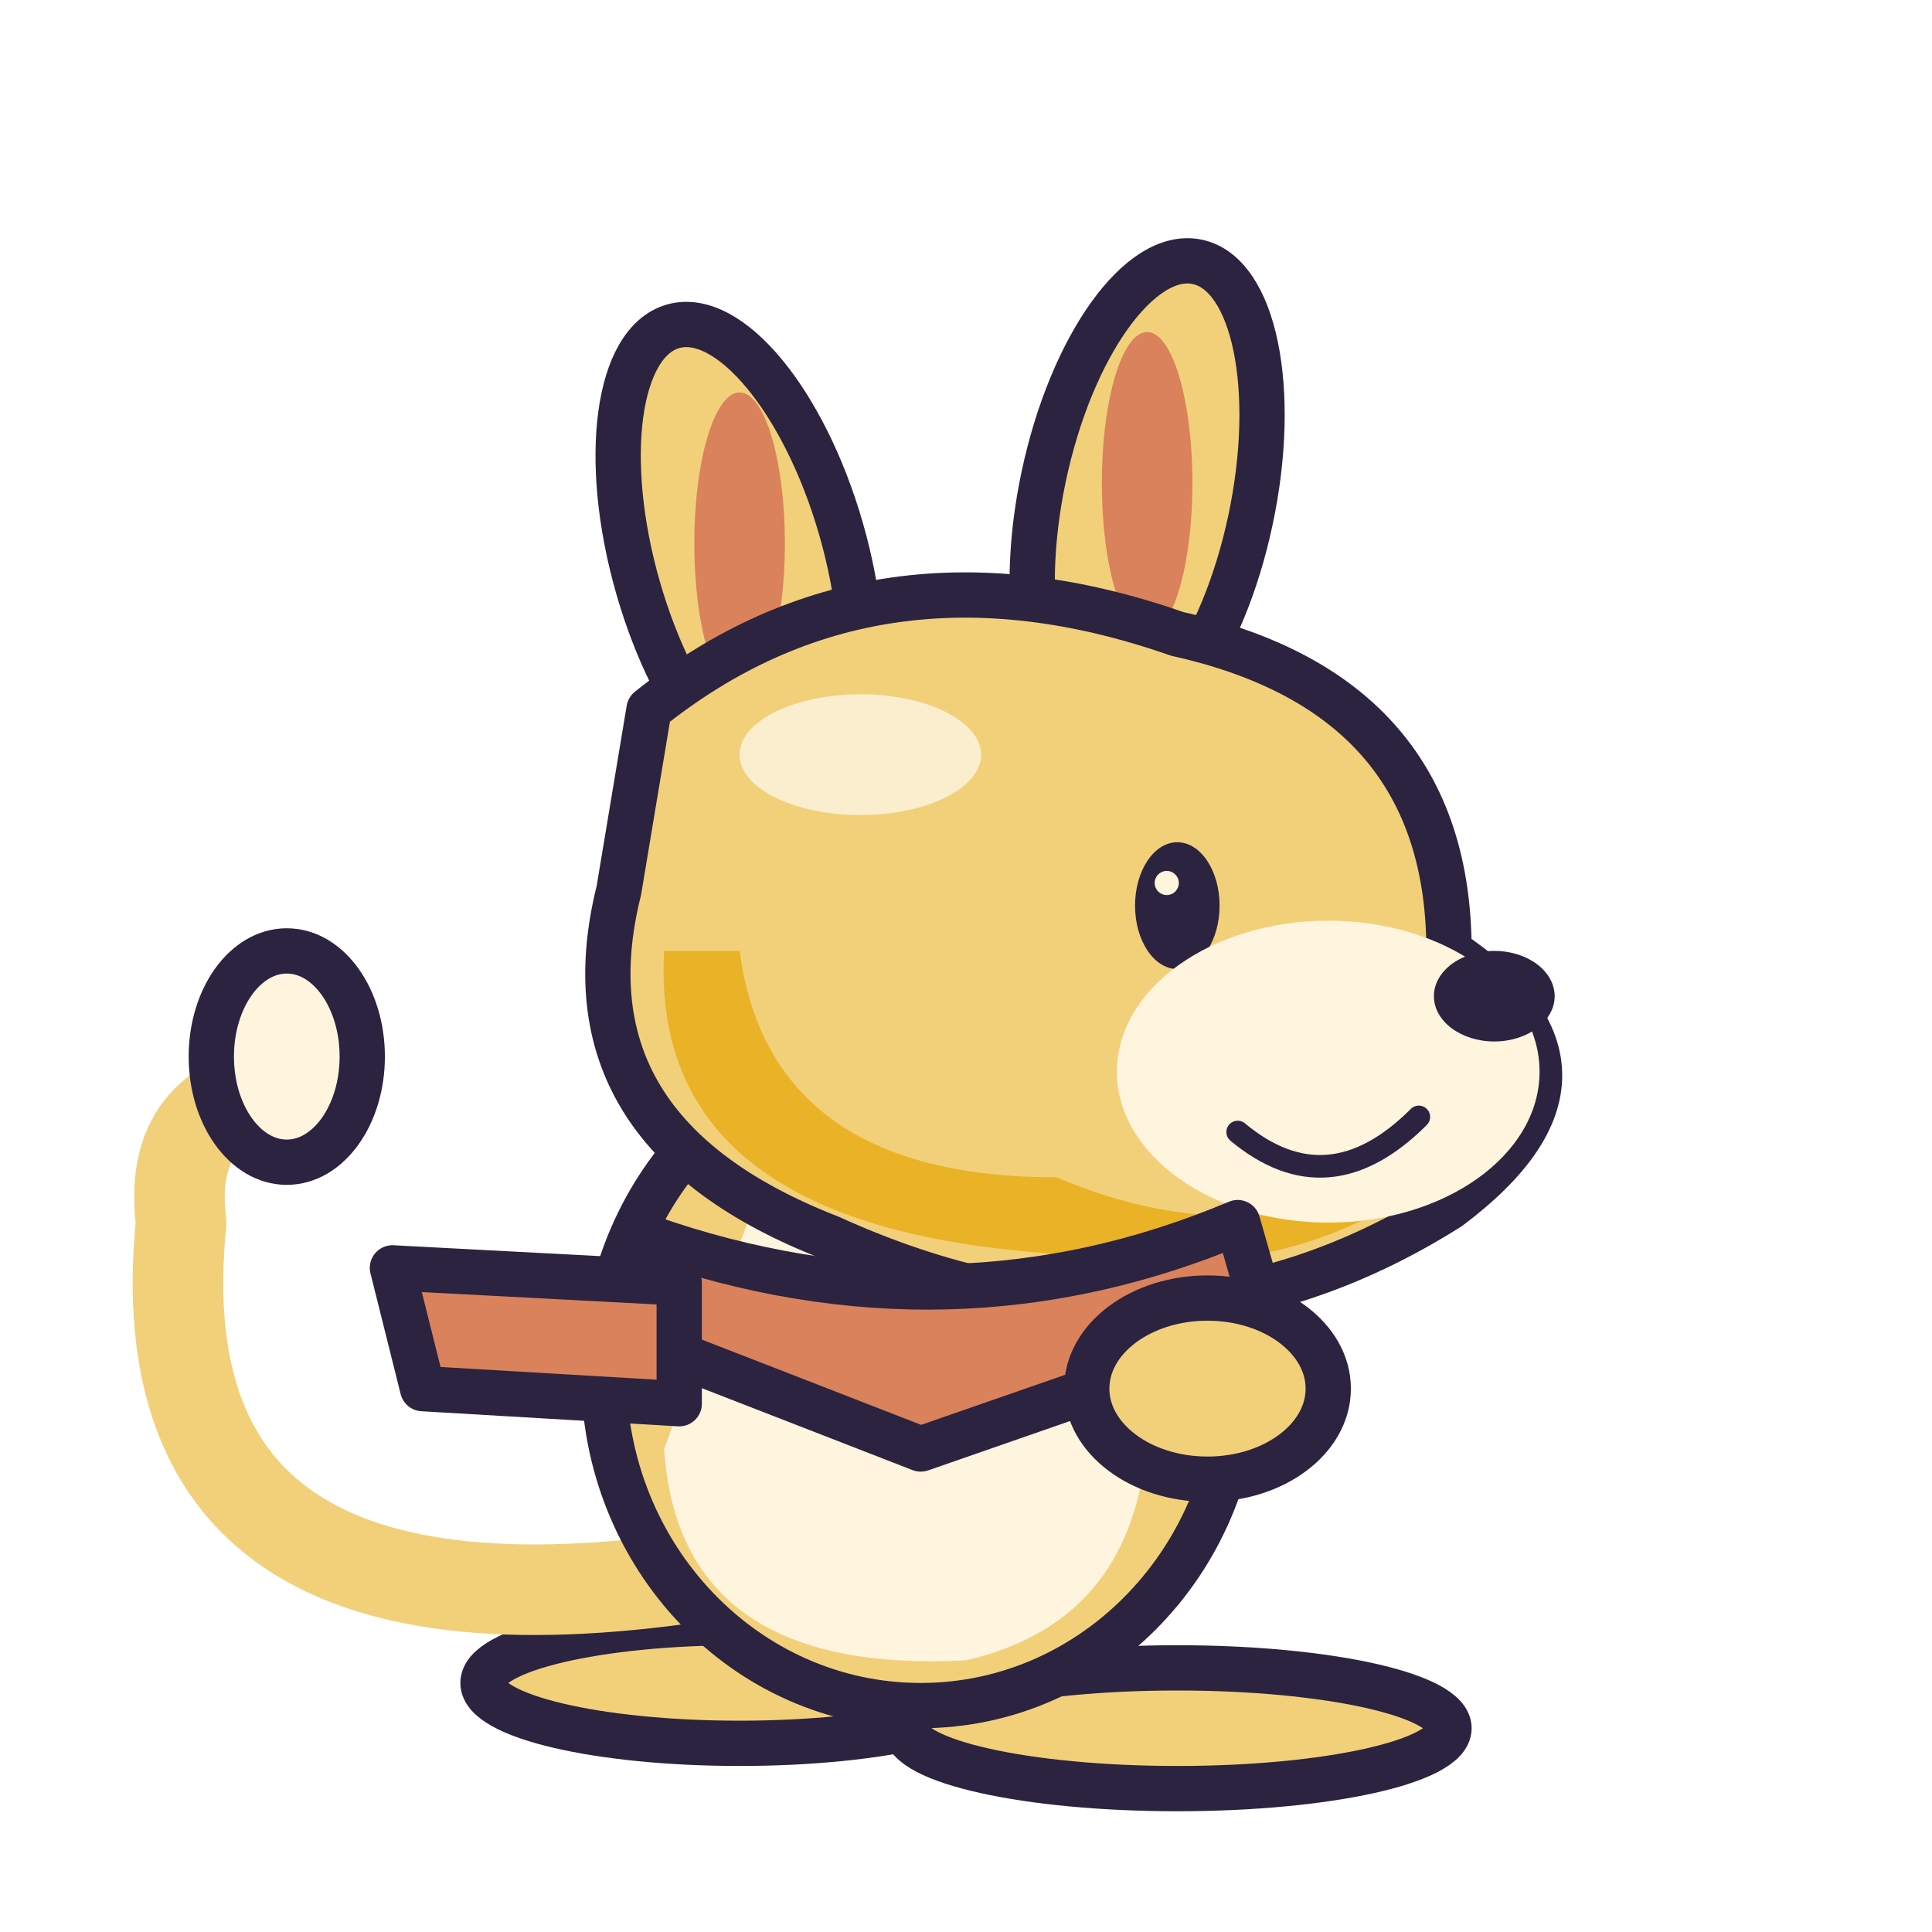
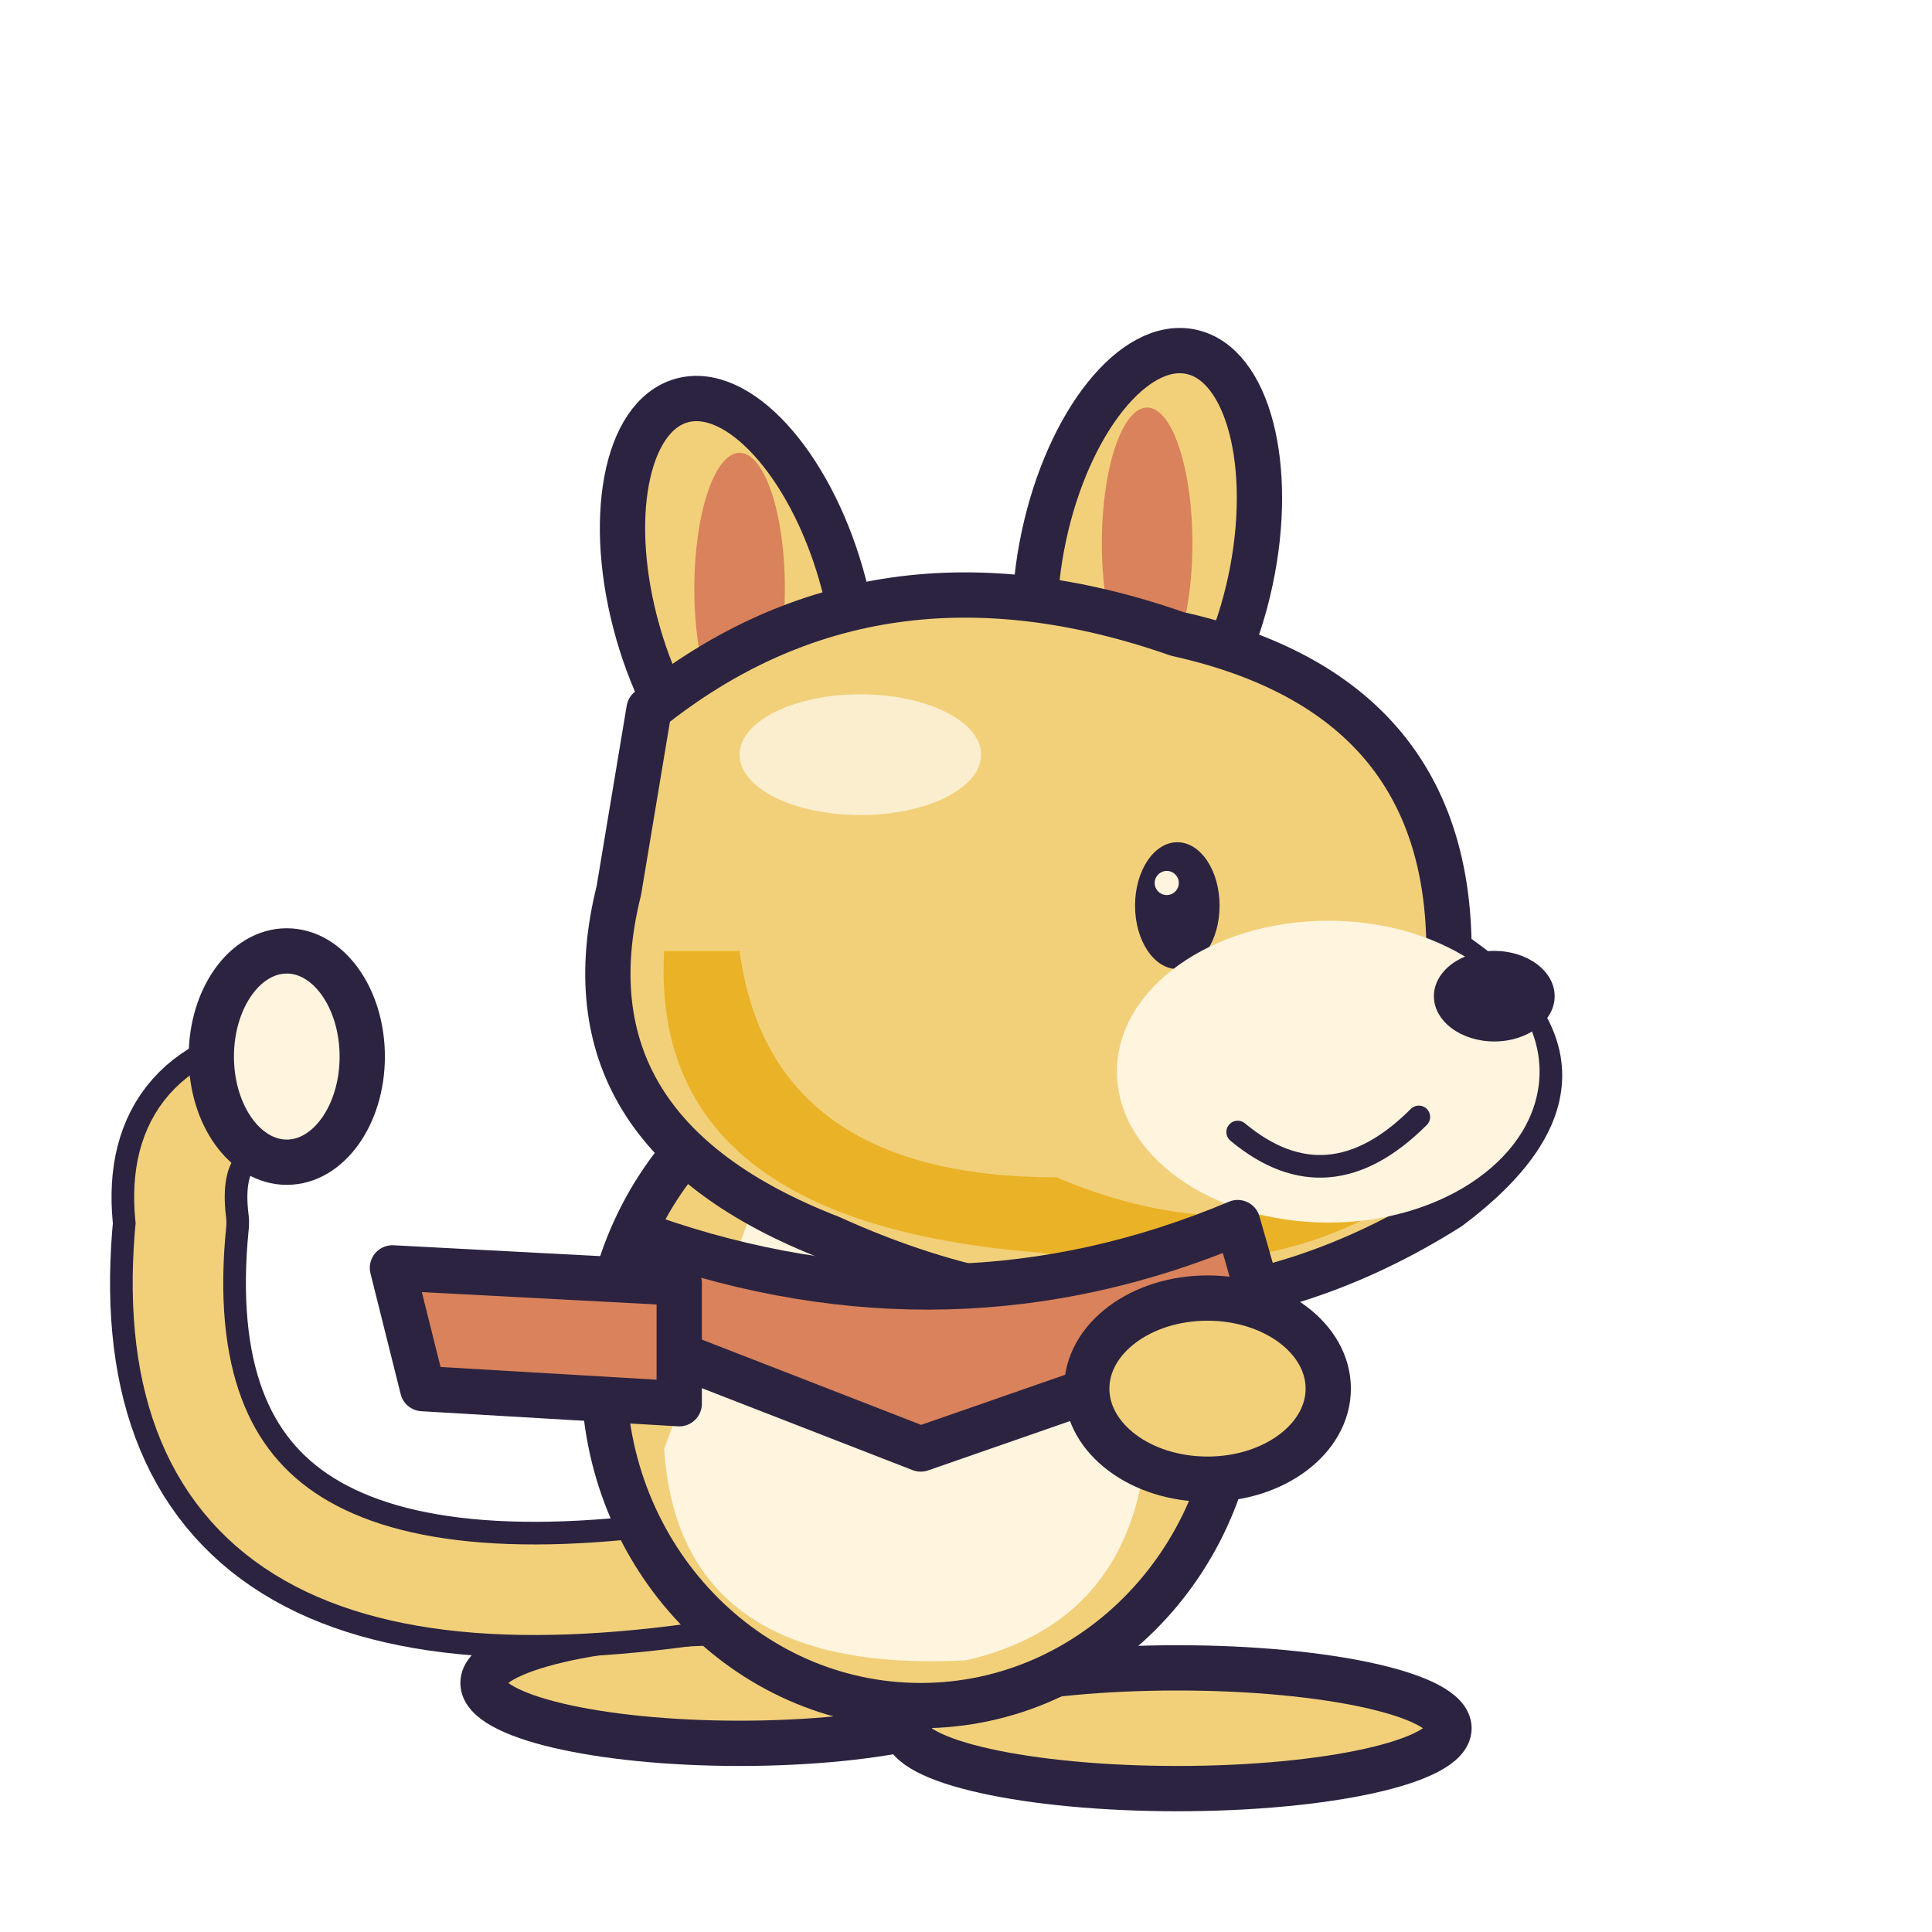
<svg xmlns="http://www.w3.org/2000/svg" version="1.1" viewBox="0 0 128 128" fill="none" stroke="#2B2340" stroke-width="3" stroke-linecap="round" stroke-linejoin="round">
  <g id="feet">
    <ellipse cx="49" cy="111.5" rx="17" ry="4" fill="#F2D07A" />
    <ellipse cx="78" cy="114.5" rx="18" ry="4" fill="#F2D07A" />
  </g>
  <g id="pose" transform="translate(0 -2)">
    <g id="tail">
+       <path d="M49 106Q9 113 12 83Q11 75 19 74" fill="none" stroke="#2B2340" stroke-width="9" />
      <path d="M49 106Q9 113 12 83Q11 75 19 74" fill="none" stroke="#F2D07A" stroke-width="6" />
      <ellipse cx="19" cy="72" rx="5" ry="7" fill="#FFF4DE" />
    </g>
    <g id="body">
      <ellipse cx="61" cy="93" rx="21" ry="22" fill="#F2D07A" />
      <path d="M51 79Q70 76 76 93Q77 109 64 112Q45 113 44 98Z" fill="#FFF4DE" stroke="none" />
    </g>
    <g id="head">
-       <ellipse cx="49" cy="39" rx="7" ry="16" fill="#F2D07A" transform="rotate(-16 49 39)" />
-       <ellipse cx="76" cy="35" rx="7" ry="16" fill="#F2D07A" transform="rotate(12 76 35)" />
-       <ellipse cx="49" cy="38" rx="3" ry="10" fill="#D9825B" stroke="none" />
-       <ellipse cx="76" cy="34" rx="3" ry="10" fill="#D9825B" stroke="none" />
+       <ellipse cx="49" cy="42" rx="7" ry="14" fill="#F2D07A" transform="rotate(-16 49 42)" />
+       <ellipse cx="76" cy="39" rx="7" ry="14" fill="#F2D07A" transform="rotate(12 76 39)" />
+       <ellipse cx="49" cy="41" rx="3" ry="9" fill="#D9825B" stroke="none" />
+       <ellipse cx="76" cy="38" rx="3" ry="9" fill="#D9825B" stroke="none" />
      <path d="M43 49Q58 37 78 44Q96 48 96 65Q108 73 96 82Q77 94 55 84Q37 77 41 61Z" fill="#F2D07A" />
      <path d="M44 65Q43 83 69 85Q87 88 97 78Q84 86 70 80Q51 80 49 65Z" fill="#EAB226" stroke="none" />
      <ellipse cx="57" cy="52" rx="8" ry="4" fill="#FAEECE" stroke="none" />
      <ellipse cx="78" cy="62" rx="2.8" ry="4.2" fill="#2B2340" stroke="none" />
      <ellipse cx="77.3" cy="60.5" rx="0.8" ry="0.8" fill="#FFF4DE" stroke="none" />
      <ellipse cx="88" cy="73" rx="14" ry="10" fill="#FFF4DE" stroke="none" />
      <ellipse cx="99" cy="68" rx="4" ry="3" fill="#2B2340" stroke="none" />
      <path d="M82 77Q88 82 94 76" fill="none" stroke="#2B2340" stroke-width="1.5" />
    </g>
    <g id="clothing">
      <path d="M43 84Q63 91 82 83L84 90L61 98L43 91Z" fill="#D9825B" />
      <path d="M45 87L26 86L28 94L45 95Z" fill="#D9825B" />
    </g>
    <g id="headwear" />
    <g id="arm" transform="rotate(0 77 89)">
      <ellipse cx="80" cy="94" rx="8" ry="6" fill="#F2D07A" />
    </g>
  </g>
</svg>
